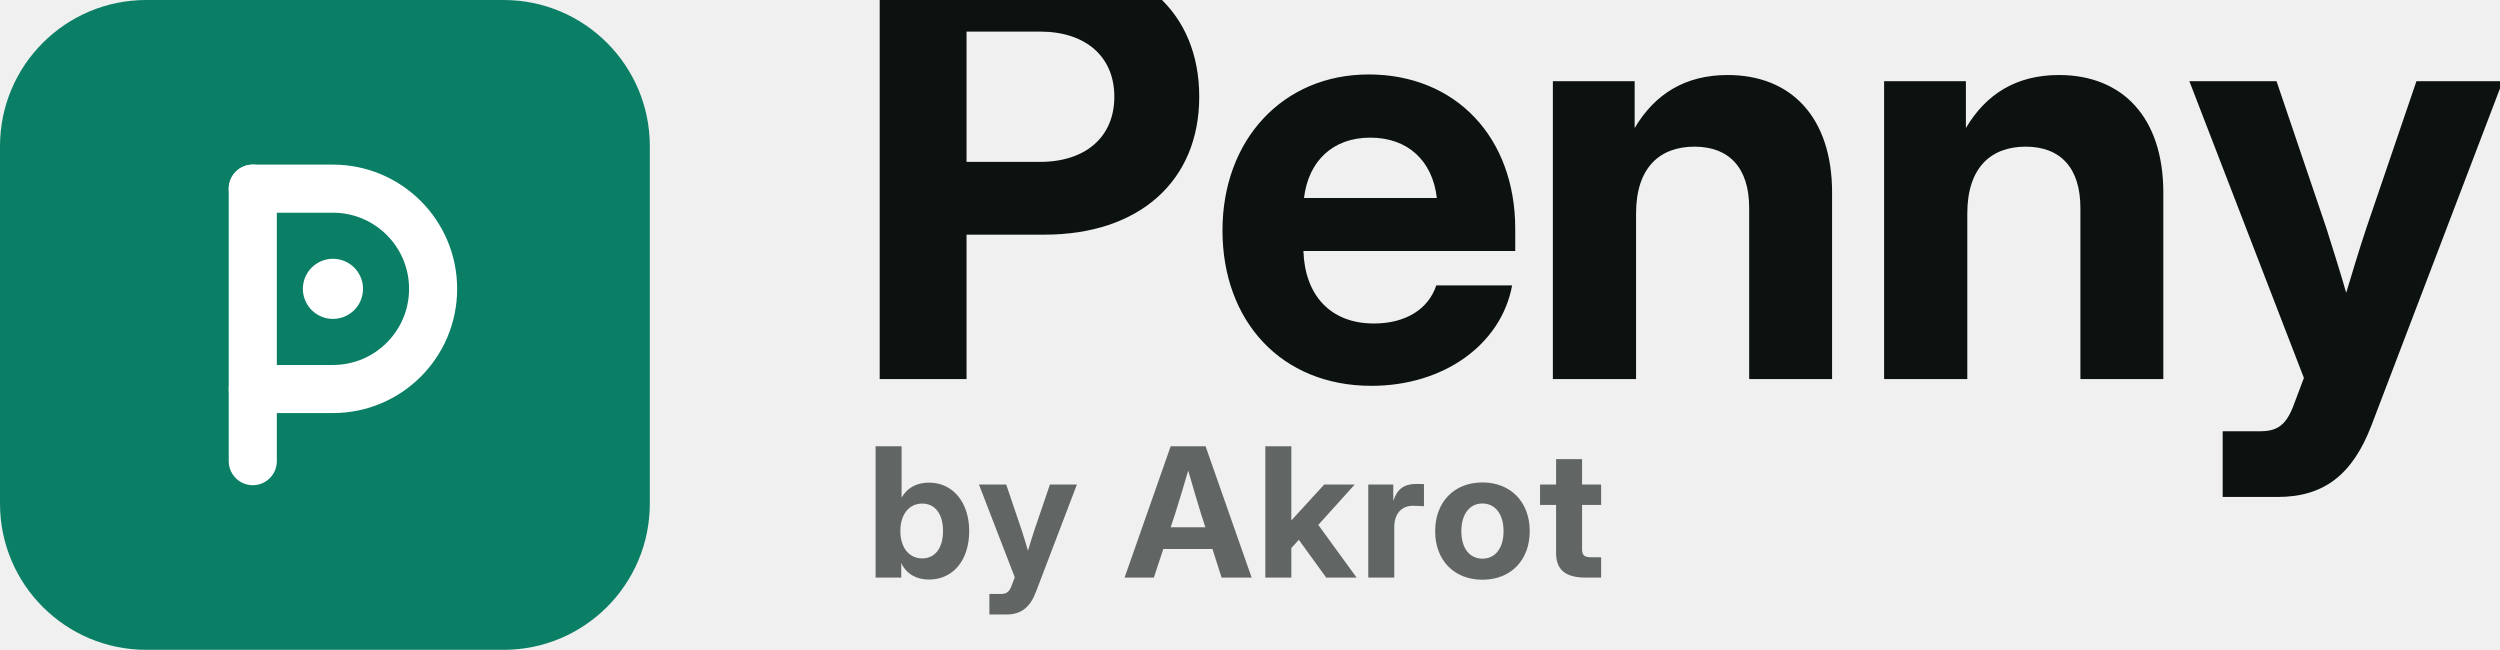
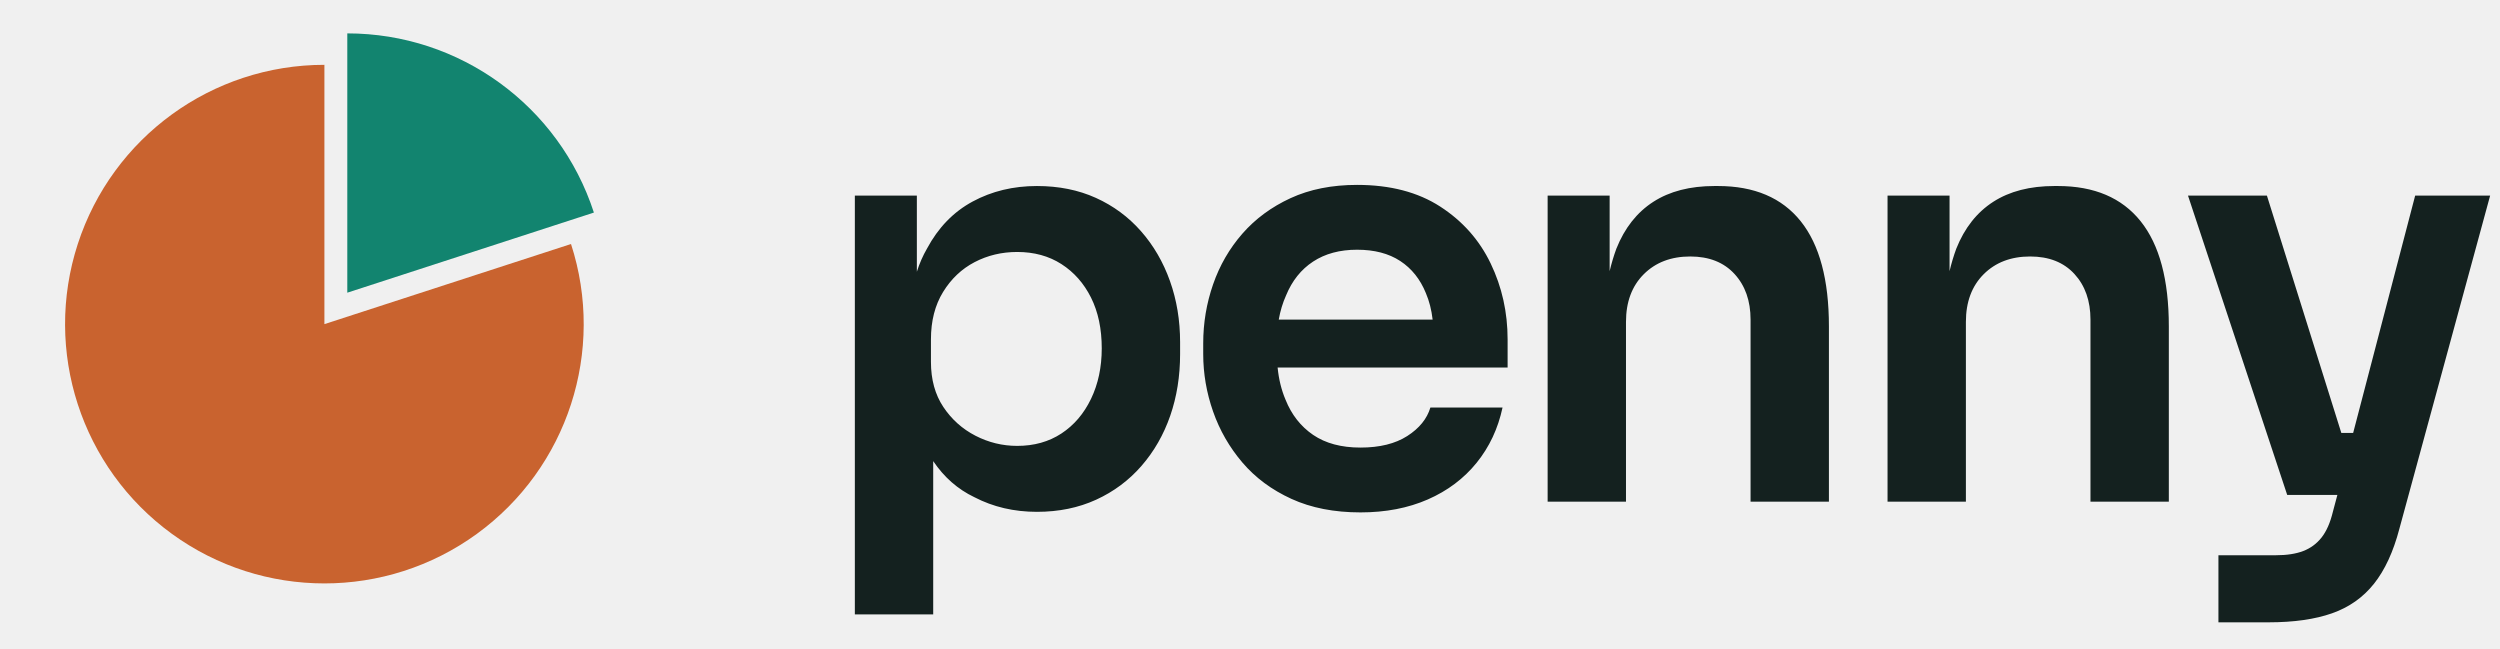
- <svg xmlns="http://www.w3.org/2000/svg" viewBox="0 0 277 72" width="554" height="144">
-   <svg x="0" y="0" viewBox="0 0 120 120" width="72" height="72">
-     <rect width="120" height="120" rx="27" fill="#0A7F66" />
-     <g transform="translate(60 60) scale(.74) translate(-60 -62)">
-       <g fill="none" stroke="#FFFFFF" stroke-linecap="round">
-         <path d="M42 96 V28" stroke-width="12" />
-         <path d="M42 28 H62 A25 25 0 0 1 62 78 H42" stroke-width="12" stroke-linejoin="round" />
-         <path d="M62 53 h.01" stroke-width="15" />
-       </g>
-     </g>
-   </svg>
-   <g transform="translate(94,42)">
-     <path d="M3.469 0.0H13.094V-16.0H21.719C32.188 -16.0 38.875 -21.906 38.875 -31.281C38.875 -40.656 32.312 -46.562 21.844 -46.562H3.469ZM13.094 -24.062V-38.5H21.219C26.312 -38.5 29.469 -35.719 29.469 -31.281C29.469 -26.844 26.312 -24.062 21.219 -24.062Z M57.951 0.75C65.951 0.75 72.326 -3.812 73.544 -10.375H65.138C64.294 -7.812 61.826 -6.156 58.232 -6.156C53.388 -6.156 50.576 -9.312 50.419 -14.188H73.888V-16.656C73.888 -26.719 67.357 -33.75 57.638 -33.75C48.169 -33.75 41.451 -26.531 41.451 -16.469C41.451 -6.438 47.951 0.75 57.951 0.75ZM50.482 -20.062C50.982 -24.188 53.701 -26.75 57.826 -26.75C61.982 -26.75 64.732 -24.188 65.201 -20.062Z M87.276 -18.344C87.276 -23.469 89.933 -25.75 93.745 -25.75C97.589 -25.75 99.808 -23.406 99.808 -18.969V0.0H108.995V-20.656C108.995 -29.0 104.464 -33.688 97.433 -33.688C92.683 -33.688 89.339 -31.562 87.12 -27.812V-33.0H78.058V0.0H87.276Z M123.977 -18.344C123.977 -23.469 126.633 -25.75 130.446 -25.75C134.29 -25.75 136.508 -23.406 136.508 -18.969V0.0H145.696V-20.656C145.696 -29.0 141.165 -33.688 134.133 -33.688C129.383 -33.688 126.04 -31.562 123.821 -27.812V-33.0H114.758V0.0H123.977Z M152.272 13.062H158.365C163.49 13.062 166.678 10.594 168.772 5.094L183.303 -33.0H173.74L168.178 -16.688C167.397 -14.344 166.678 -11.938 165.959 -9.562C165.272 -11.938 164.522 -14.312 163.772 -16.688L158.24 -33.0H148.584L161.272 -0.125L160.365 2.281C159.49 4.812 158.647 5.781 156.459 5.781H152.272Z" fill="#0B1210" />
+ <svg xmlns="http://www.w3.org/2000/svg" viewBox="0 0 443.4 115.0" width="887" height="230">
+   <g transform="scale(1.15)">
+     <path d="M50 50 L88.04 37.64 A40 40 0 1 1 50 10 Z" fill="#C9632F" />
+     <path d="M53.53 45.15 L53.53 5.15 A40 40 0 0 1 91.57 32.79 Z" fill="#12846F" />
  </g>
-   <g transform="translate(96,64)">
-     <path d="M6.924 0.215C9.619 0.215 11.387 -1.934 11.387 -5.166C11.387 -8.33 9.58 -10.527 6.943 -10.527C5.605 -10.527 4.57 -10.0 3.906 -8.887H3.896V-14.551H1.016V0.0H3.857V-1.582H3.867C4.463 -0.381 5.566 0.215 6.924 0.215ZM6.182 -2.129C4.727 -2.129 3.76 -3.32 3.76 -5.166C3.76 -7.002 4.727 -8.203 6.182 -8.203C7.578 -8.203 8.486 -7.1 8.486 -5.166C8.486 -3.232 7.578 -2.129 6.182 -2.129Z M13.623 4.082H15.527C17.129 4.082 18.125 3.311 18.779 1.592L23.32 -10.312H20.332L18.593 -5.215C18.349 -4.482 18.125 -3.73 17.9 -2.988C17.685 -3.73 17.451 -4.473 17.216 -5.215L15.488 -10.312H12.47L16.435 -0.039L16.152 0.713C15.879 1.504 15.615 1.807 14.931 1.807H13.623Z  M28.602 0.0H31.845L32.899 -3.174H38.339L39.354 0.0H42.684L37.577 -14.551H33.71ZM33.71 -5.576 34.208 -7.08C34.677 -8.564 35.126 -10.049 35.653 -11.855C36.171 -10.049 36.62 -8.564 37.069 -7.08L37.557 -5.576Z M44.198 0.0H47.079V-3.271L47.909 -4.189L50.946 0.0H54.315L50.067 -5.84L54.1 -10.312H50.721L47.108 -6.367H47.079V-14.551H44.198Z M55.604 0.0H58.484V-5.586C58.484 -7.139 59.354 -7.959 60.535 -7.959C61.023 -7.959 61.561 -7.92 61.775 -7.91V-10.361C61.541 -10.371 61.258 -10.381 60.926 -10.381C59.568 -10.381 58.787 -9.795 58.406 -8.555H58.377V-10.312H55.604Z M68.25 0.234C71.384 0.234 73.494 -1.914 73.494 -5.146C73.494 -8.379 71.384 -10.547 68.25 -10.547C65.125 -10.547 63.015 -8.379 63.015 -5.146C63.015 -1.914 65.125 0.234 68.25 0.234ZM68.25 -2.1C66.853 -2.1 65.916 -3.232 65.916 -5.146C65.916 -7.07 66.863 -8.213 68.25 -8.213C69.646 -8.213 70.593 -7.07 70.593 -5.146C70.593 -3.232 69.656 -2.1 68.25 -2.1Z M81.404 -10.312H79.294V-13.125H76.413V-10.312H74.636V-8.057H76.413V-2.734C76.413 -0.859 77.458 0.0 79.724 0.0H81.404V-2.256H80.3C79.519 -2.256 79.294 -2.48 79.294 -3.184V-8.057H81.404Z" fill="#0B1210" fill-opacity=".62" />
+   <g transform="translate(143.7,89.0)">
+     <path d="M7.9 20.0V-54.3H18.9V-40.8Q19.6 -43.0 20.7 -44.9Q23.7 -50.5 28.8 -53.25Q33.9 -56.0 40.2 -56.0Q46.0 -56.0 50.65 -53.9Q55.3 -51.8 58.65 -48.0Q62.0 -44.2 63.8 -39.15Q65.6 -34.1 65.6 -28.3V-26.2Q65.6 -20.3 63.85 -15.25Q62.1 -10.2 58.75 -6.35Q55.4 -2.5 50.7 -0.35Q46.0 1.8 40.2 1.8Q34.1 1.8 29.1 -0.8Q24.7 -2.9 21.8 -7.2V20.0ZM36.7 -9.9Q41.2 -9.9 44.55 -12.1Q47.9 -14.3 49.8 -18.25Q51.7 -22.2 51.7 -27.2Q51.7 -32.4 49.8 -36.2Q47.9 -40.0 44.55 -42.15Q41.2 -44.3 36.7 -44.3Q32.6 -44.3 29.15 -42.5Q25.7 -40.7 23.55 -37.2Q21.4 -33.7 21.4 -28.8V-24.8Q21.4 -20.1 23.6 -16.8Q25.8 -13.5 29.3 -11.7Q32.8 -9.9 36.7 -9.9Z M97.6 1.9Q90.6 1.9 85.35 -0.5Q80.1 -2.9 76.65 -6.95Q73.2 -11.0 71.45 -16.0Q69.7 -21.0 69.7 -26.2V-28.1Q69.7 -33.5 71.45 -38.55Q73.2 -43.6 76.65 -47.55Q80.1 -51.5 85.2 -53.85Q90.3 -56.2 97.0 -56.2Q105.8 -56.2 111.75 -52.35Q117.7 -48.5 120.7 -42.25Q123.7 -36.0 123.7 -28.8V-23.8H82.9Q83.2 -20.7 84.3 -18.1Q85.9 -14.1 89.2 -11.85Q92.5 -9.6 97.6 -9.6Q102.7 -9.6 105.9 -11.65Q109.1 -13.7 110.0 -16.7H122.8Q121.6 -11.1 118.2 -6.9Q114.8 -2.7 109.55 -0.4Q104.3 1.9 97.6 1.9ZM83.1 -32.3H110.4Q110.1 -34.9 109.2 -37.0Q107.7 -40.7 104.65 -42.7Q101.6 -44.7 97.0 -44.7Q92.4 -44.7 89.2 -42.6Q86.0 -40.5 84.4 -36.6Q83.5 -34.6 83.1 -32.3Z M130.8 0.0V-54.3H141.8V-40.9Q142.3 -43.0 143.0 -44.9Q145.2 -50.4 149.55 -53.2Q153.9 -56.0 160.4 -56.0H161.0Q170.7 -56.0 175.7 -49.75Q180.7 -43.5 180.7 -31.1V0.0H166.8V-32.3Q166.8 -37.3 163.95 -40.4Q161.1 -43.5 156.1 -43.5Q151.0 -43.5 147.85 -40.35Q144.7 -37.2 144.7 -31.9V0.0Z M191.1 0.0V-54.3H202.1V-40.9Q202.6 -43.0 203.3 -44.9Q205.5 -50.4 209.85 -53.2Q214.2 -56.0 220.7 -56.0H221.3Q231.0 -56.0 236.0 -49.75Q241.0 -43.5 241.0 -31.1V0.0H227.1V-32.3Q227.1 -37.3 224.25 -40.4Q221.4 -43.5 216.4 -43.5Q211.3 -43.5 208.15 -40.35Q205.0 -37.2 205.0 -31.9V0.0Z M249.8 21.4V9.5H260.0Q262.9 9.5 264.85 8.75Q266.8 8.0 268.1 6.35Q269.4 4.7 270.1 1.8L270.9 -1.2H262.0L244.4 -54.3H258.4L271.6 -12.2H273.7L284.7 -54.3H298.0L281.9 4.8Q280.3 10.9 277.4 14.55Q274.5 18.2 269.95 19.8Q265.4 21.4 258.7 21.4Z" fill="#14211F" />
  </g>
</svg>
